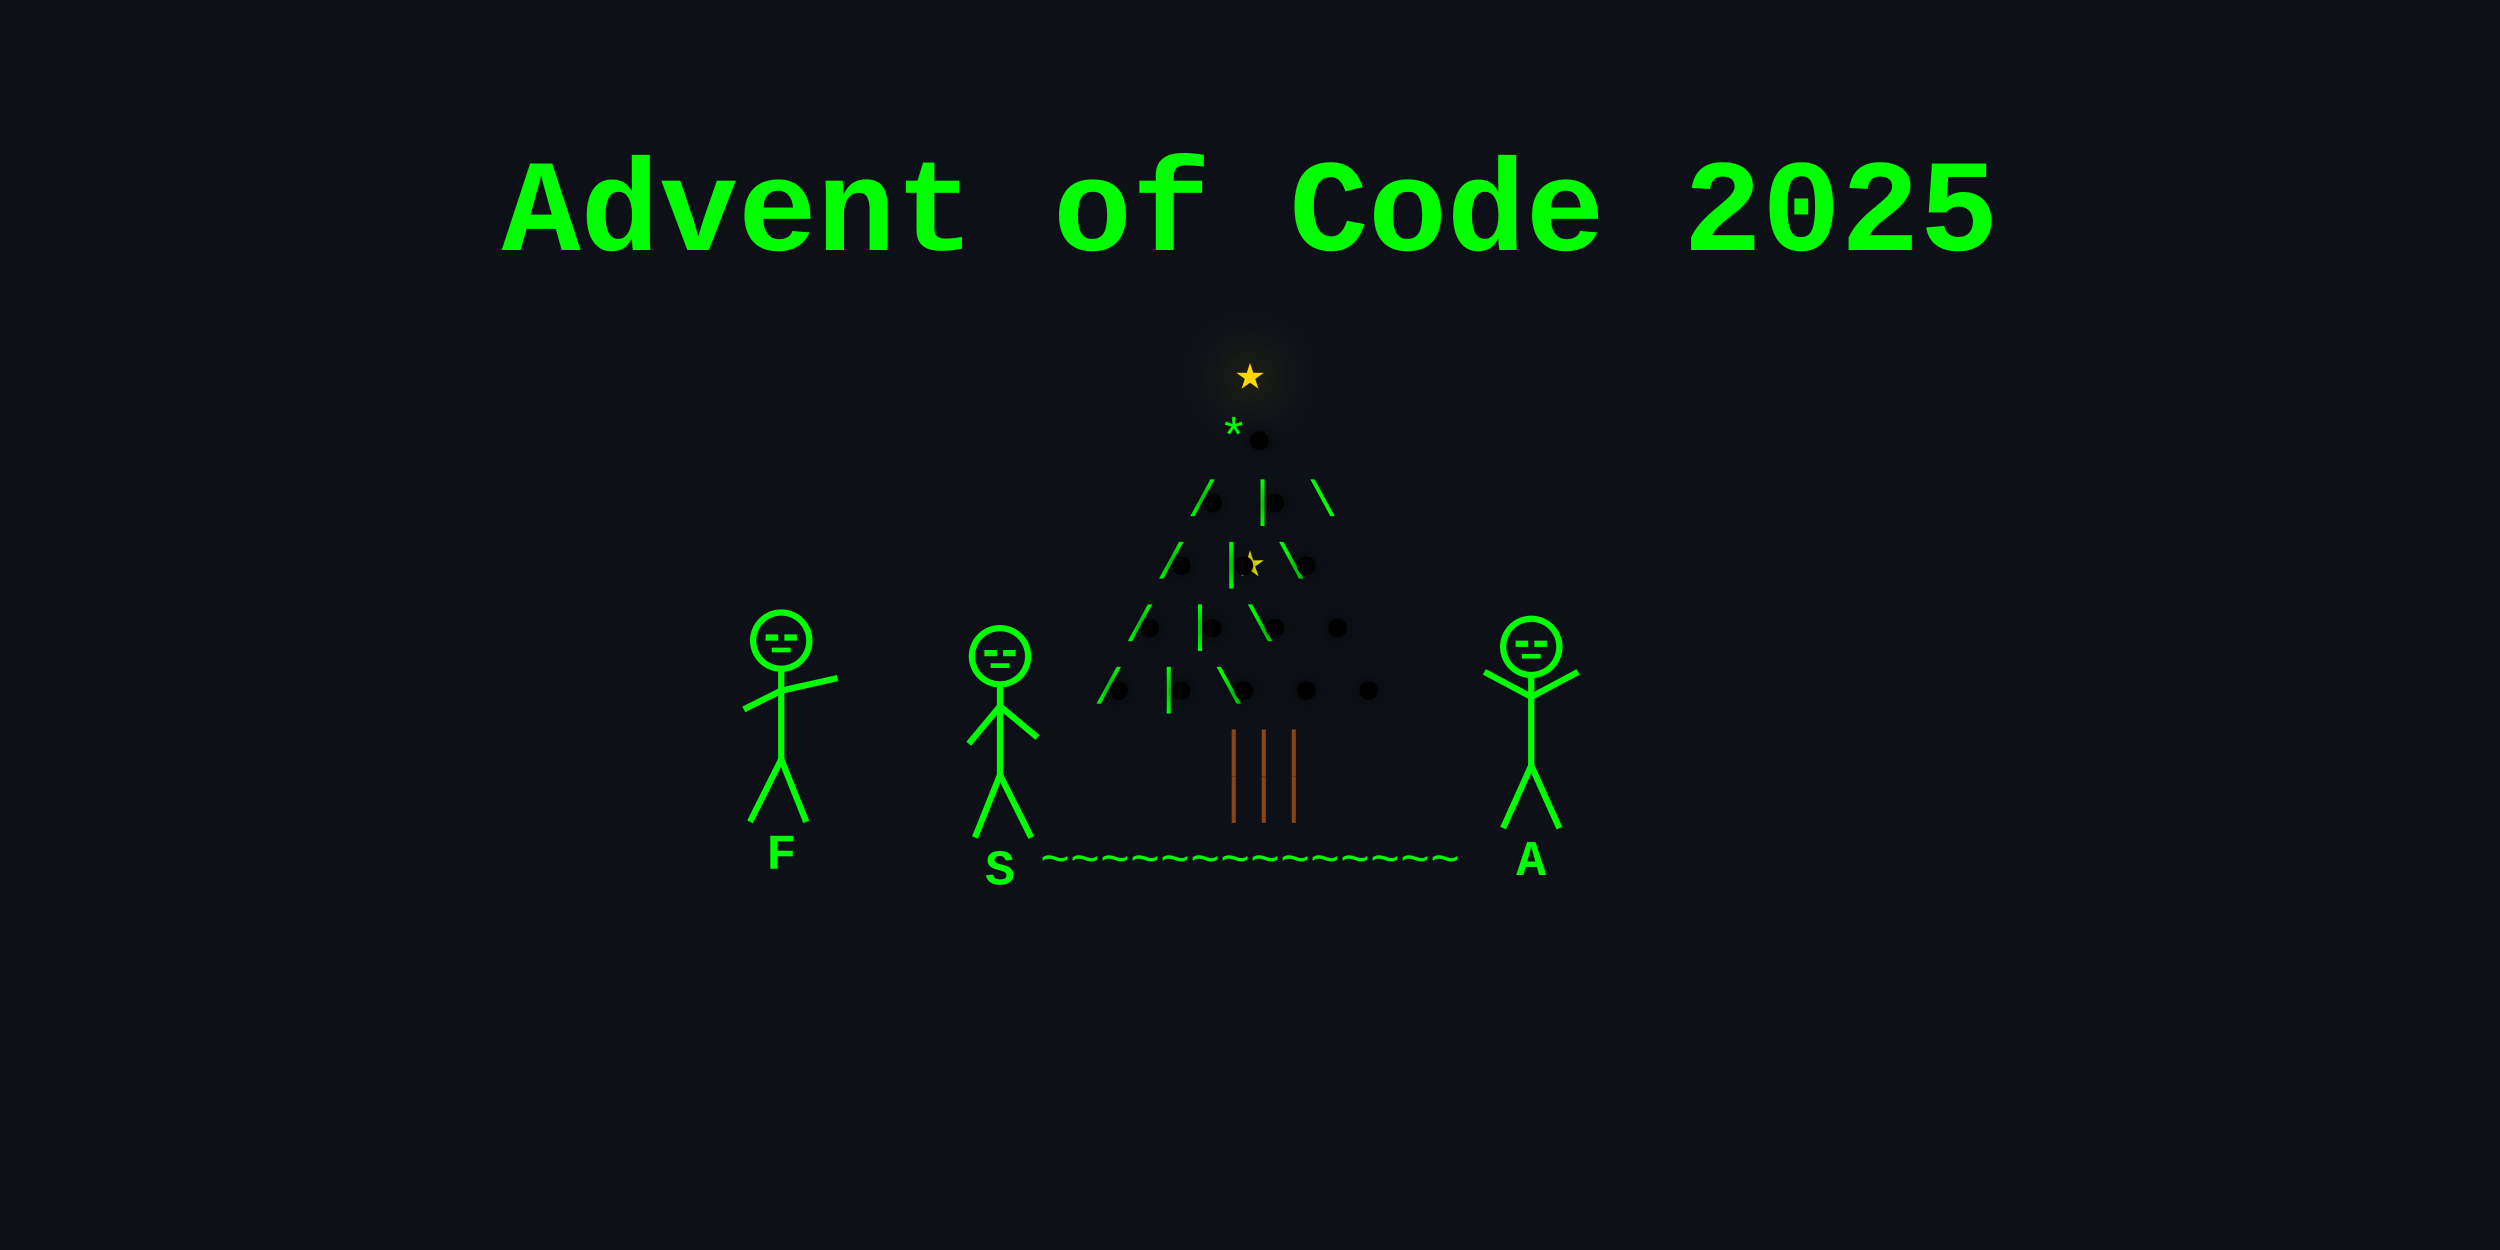
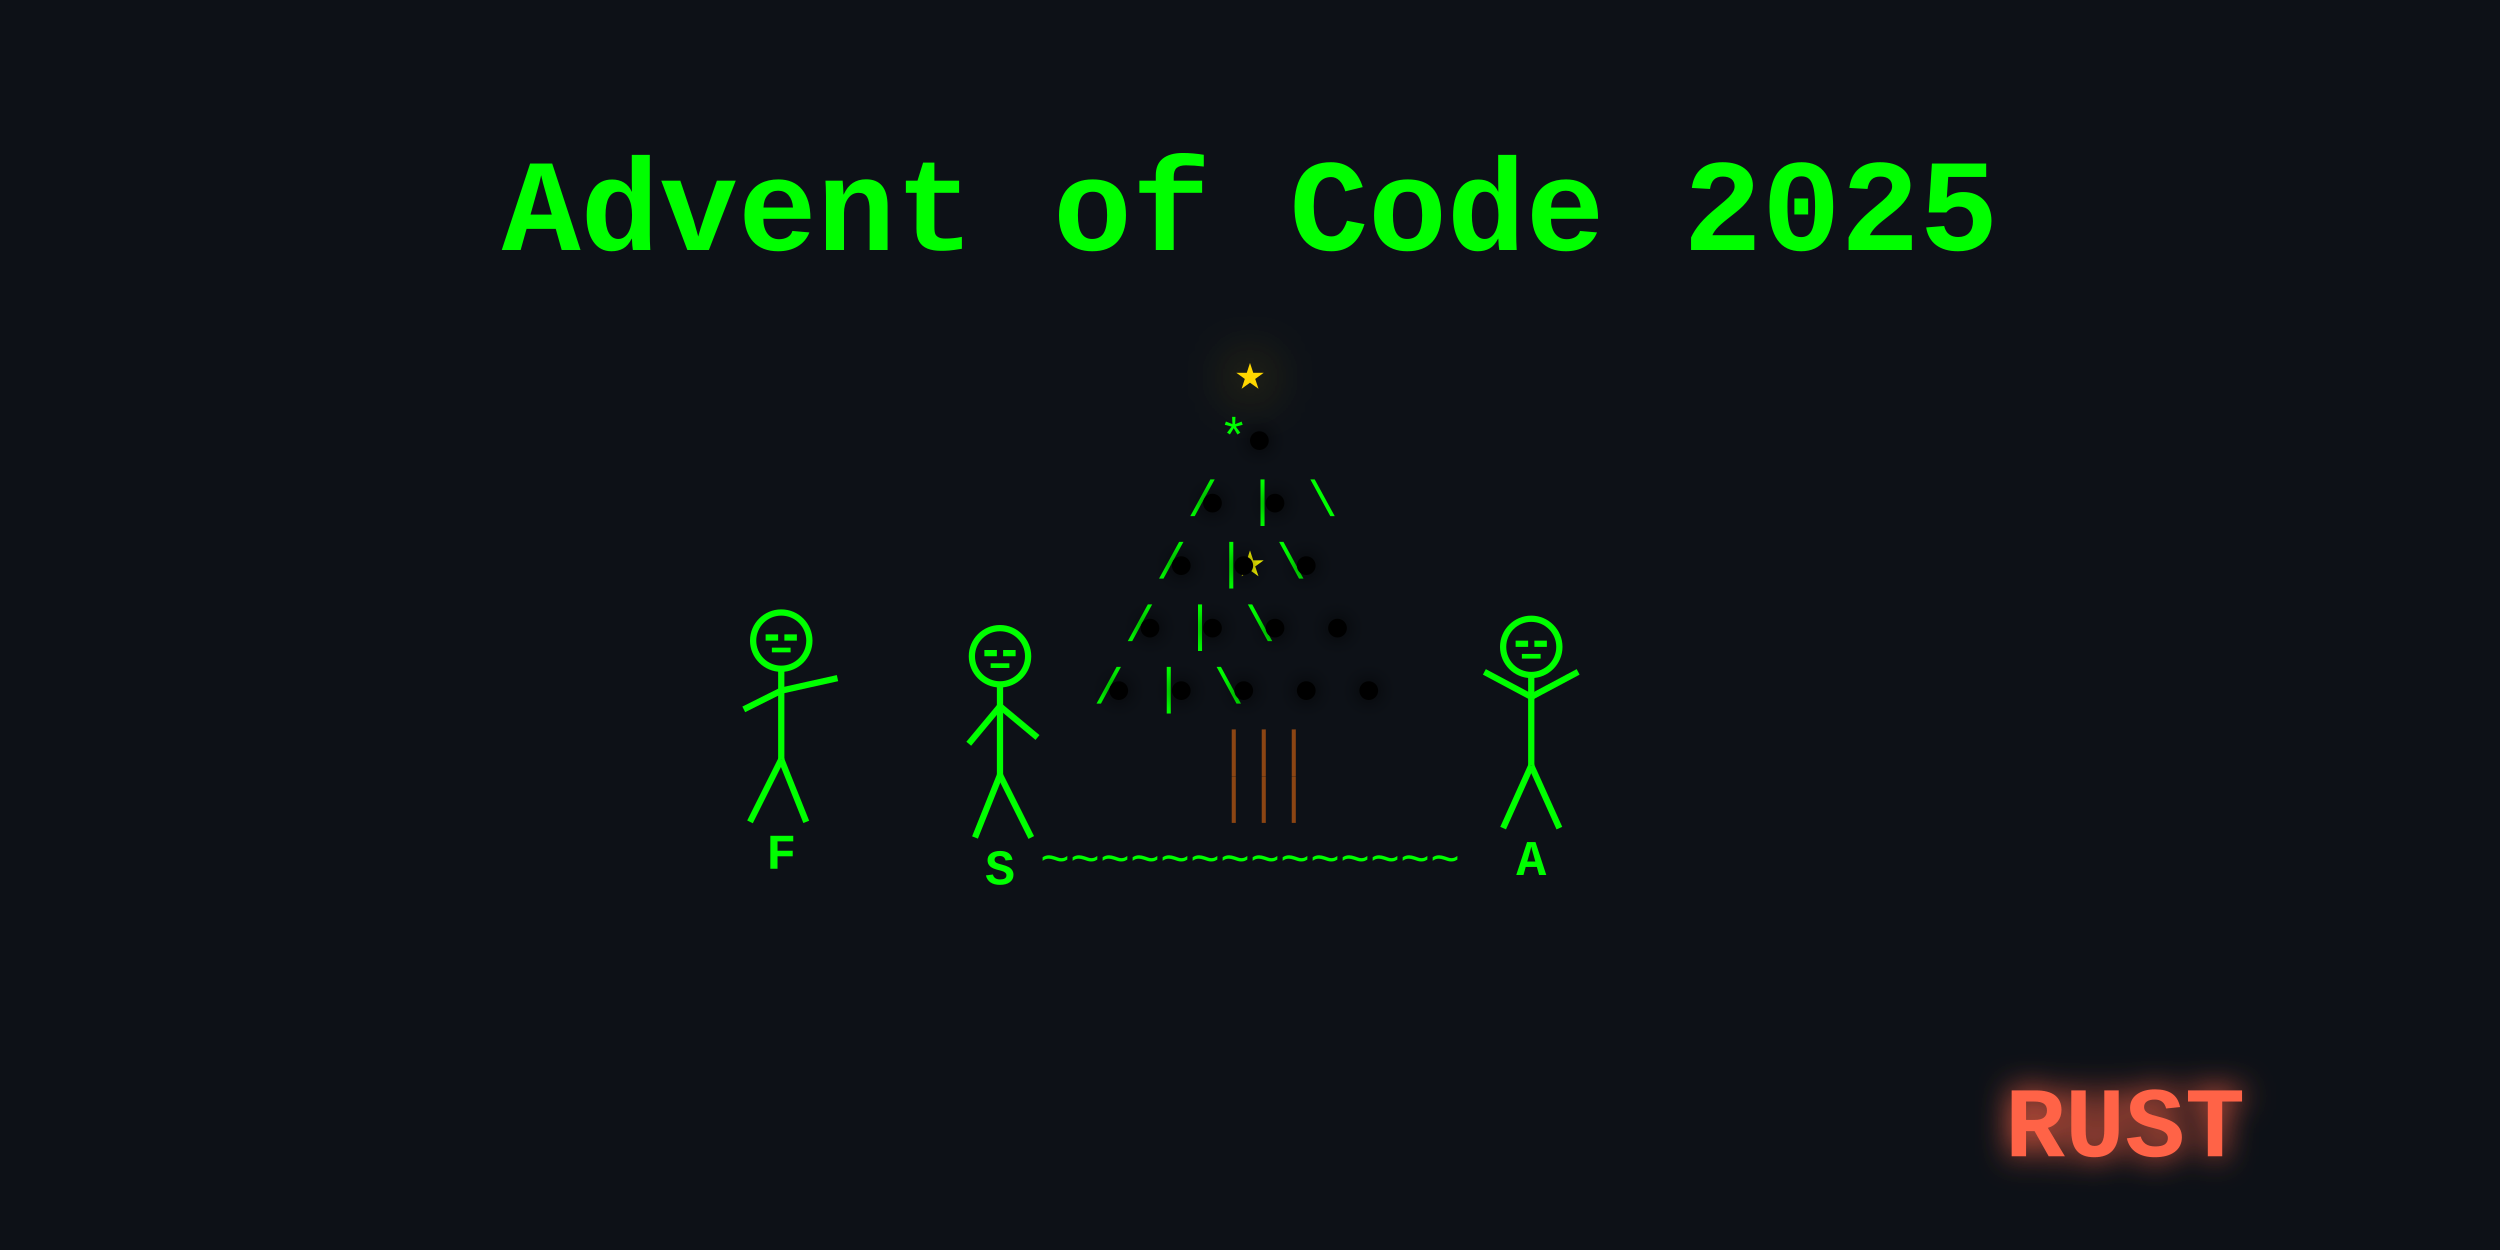
<svg xmlns="http://www.w3.org/2000/svg" width="800" height="400">
  <style>
    @keyframes flicker {
      0%, 100% { opacity: 1; }
      50% { opacity: 0.3; }
    }
    
    @keyframes twinkle1 {
      0%, 100% { opacity: 1; fill: #ffff00; }
      25% { opacity: 0.4; fill: #00ffff; }
      50% { opacity: 0.8; fill: #ff0000; }
      75% { opacity: 0.5; fill: #00ff00; }
    }
    
    @keyframes twinkle2 {
      0%, 100% { opacity: 0.5; fill: #ff00ff; }
      25% { opacity: 1; fill: #ffff00; }
      50% { opacity: 0.4; fill: #ff0000; }
      75% { opacity: 0.9; fill: #00ffff; }
    }
    
    @keyframes twinkle3 {
      0%, 100% { opacity: 0.8; fill: #ff0000; }
      25% { opacity: 0.5; fill: #00ff00; }
      50% { opacity: 1; fill: #00ffff; }
      75% { opacity: 0.4; fill: #ff00ff; }
    }
    
    @keyframes orbit-star {
      0% { 
        transform: rotate(0deg) translateX(80px) rotate(0deg);
        filter: drop-shadow(0 0 5px #ffff00);
      }
      25% { 
        filter: drop-shadow(0 0 15px #ffff00);
      }
      50% { 
        transform: rotate(180deg) translateX(80px) rotate(-180deg);
        filter: drop-shadow(0 0 5px #ffff00);
      }
      75% { 
        filter: drop-shadow(0 0 15px #ffff00);
      }
      100% { 
        transform: rotate(360deg) translateX(80px) rotate(-360deg);
        filter: drop-shadow(0 0 5px #ffff00);
      }
    }
    
    .main-text {
      font-family: 'Courier New', monospace;
      font-size: 42px;
      font-weight: bold;
      fill: #00ff00;
      text-shadow: 0 0 10px #00ff00;
    }
    
    .tree {
      font-family: 'Courier New', monospace;
      font-size: 16px;
      fill: #00ff00;
    }
    
    .tree-trunk {
      fill: #8b4513;
    }
    
    .light {
      animation-duration: 2s;
      animation-iteration-count: infinite;
      transform-origin: center;
    }
    
    .light1 { animation-name: twinkle1; animation-delay: 0s; }
    .light2 { animation-name: twinkle2; animation-delay: 0.3s; }
    .light3 { animation-name: twinkle3; animation-delay: 0.6s; }
    .light4 { animation-name: twinkle1; animation-delay: 0.9s; }
    .light5 { animation-name: twinkle2; animation-delay: 1.2s; }
    .light6 { animation-name: twinkle3; animation-delay: 1.5s; }
    
    .star {
      fill: #ffff00;
      animation: orbit-star 4s linear infinite;
      transform-origin: center;
    }
    
    .glow {
      filter: drop-shadow(0 0 3px currentColor);
    }
  </style>
  <rect width="800" height="400" fill="#0d1117" />
  <text x="400" y="80" text-anchor="middle" class="main-text">Advent of Code 2025</text>
+   <text x="680" y="370" text-anchor="middle" style="font-family: 'Courier New', monospace; font-size: 32px; font-weight: bold; fill: #ff6347; filter: drop-shadow(0 0 5px #ff6347);">RUST</text>
  <g transform="translate(340, 120)">
    <g transform="translate(60, 60)">
      <text x="0" y="0" class="tree star" font-size="24" text-anchor="middle" dominant-baseline="middle">★</text>
    </g>
    <text x="60" y="0" class="tree" font-size="28" text-anchor="middle" dominant-baseline="middle" style="fill: #ffd700; filter: drop-shadow(0 0 8px #ffd700);">★</text>
    <text x="50" y="25" class="tree">   *</text>
    <circle cx="63" cy="21" r="3" class="light light1 glow" />
    <text x="40" y="45" class="tree">  / | \</text>
    <circle cx="48" cy="41" r="3" class="light light2 glow" />
    <circle cx="68" cy="41" r="3" class="light light3 glow" />
    <text x="30" y="65" class="tree"> /  |  \</text>
    <circle cx="38" cy="61" r="3" class="light light4 glow" />
    <circle cx="58" cy="61" r="3" class="light light1 glow" />
    <circle cx="78" cy="61" r="3" class="light light5 glow" />
    <text x="20" y="85" class="tree">/   |   \</text>
    <circle cx="28" cy="81" r="3" class="light light6 glow" />
    <circle cx="48" cy="81" r="3" class="light light2 glow" />
    <circle cx="68" cy="81" r="3" class="light light3 glow" />
    <circle cx="88" cy="81" r="3" class="light light4 glow" />
    <text x="10" y="105" class="tree">/    |    \</text>
    <circle cx="18" cy="101" r="3" class="light light5 glow" />
    <circle cx="38" cy="101" r="3" class="light light1 glow" />
    <circle cx="58" cy="101" r="3" class="light light6 glow" />
    <circle cx="78" cy="101" r="3" class="light light2 glow" />
    <circle cx="98" cy="101" r="3" class="light light3 glow" />
    <text x="50" y="125" class="tree tree-trunk">  |||</text>
    <text x="50" y="140" class="tree tree-trunk">  |||</text>
    <text x="60" y="160" class="tree" text-anchor="middle">~~~~~~~~~~~~~~</text>
    <g transform="translate(-90, 85)">
      <circle cx="0" cy="0" r="9" fill="none" stroke="#00ff00" stroke-width="2" />
      <line x1="-5" y1="-1" x2="-1" y2="-1" stroke="#00ff00" stroke-width="2" />
      <line x1="1" y1="-1" x2="5" y2="-1" stroke="#00ff00" stroke-width="2" />
      <line x1="-3" y1="3" x2="3" y2="3" stroke="#00ff00" stroke-width="1.5" />
      <line x1="0" y1="9" x2="0" y2="38" stroke="#00ff00" stroke-width="2" />
      <line x1="0" y1="16" x2="18" y2="12" stroke="#00ff00" stroke-width="2" />
      <line x1="0" y1="16" x2="-12" y2="22" stroke="#00ff00" stroke-width="2" />
      <line x1="0" y1="38" x2="-10" y2="58" stroke="#00ff00" stroke-width="2" />
      <line x1="0" y1="38" x2="8" y2="58" stroke="#00ff00" stroke-width="2" />
      <text x="0" y="73" class="tree" text-anchor="middle" font-size="16" font-weight="bold" fill="#ffd700">F</text>
    </g>
    <g transform="translate(150, 87)">
      <circle cx="0" cy="0" r="9" fill="none" stroke="#00ff00" stroke-width="2" />
      <line x1="-5" y1="-1" x2="-1" y2="-1" stroke="#00ff00" stroke-width="2" />
      <line x1="1" y1="-1" x2="5" y2="-1" stroke="#00ff00" stroke-width="2" />
      <line x1="-3" y1="3" x2="3" y2="3" stroke="#00ff00" stroke-width="1.5" />
      <line x1="0" y1="9" x2="0" y2="38" stroke="#00ff00" stroke-width="2" />
      <line x1="0" y1="16" x2="-15" y2="8" stroke="#00ff00" stroke-width="2" />
      <line x1="0" y1="16" x2="15" y2="8" stroke="#00ff00" stroke-width="2" />
      <line x1="0" y1="38" x2="-9" y2="58" stroke="#00ff00" stroke-width="2" />
      <line x1="0" y1="38" x2="9" y2="58" stroke="#00ff00" stroke-width="2" />
      <text x="0" y="73" class="tree" text-anchor="middle" font-size="16" font-weight="bold" fill="#ffd700">A</text>
    </g>
    <g transform="translate(-20, 90)">
      <circle cx="0" cy="0" r="9" fill="none" stroke="#00ff00" stroke-width="2" />
      <line x1="-5" y1="-1" x2="-1" y2="-1" stroke="#00ff00" stroke-width="2" />
      <line x1="1" y1="-1" x2="5" y2="-1" stroke="#00ff00" stroke-width="2" />
      <line x1="-3" y1="3" x2="3" y2="3" stroke="#00ff00" stroke-width="1.5" />
      <line x1="0" y1="9" x2="0" y2="38" stroke="#00ff00" stroke-width="2" />
      <line x1="0" y1="16" x2="-10" y2="28" stroke="#00ff00" stroke-width="2" />
      <line x1="0" y1="16" x2="12" y2="26" stroke="#00ff00" stroke-width="2" />
      <line x1="0" y1="38" x2="-8" y2="58" stroke="#00ff00" stroke-width="2" />
      <line x1="0" y1="38" x2="10" y2="58" stroke="#00ff00" stroke-width="2" />
      <text x="0" y="73" class="tree" text-anchor="middle" font-size="16" font-weight="bold" fill="#ffd700">S</text>
    </g>
  </g>
</svg>
